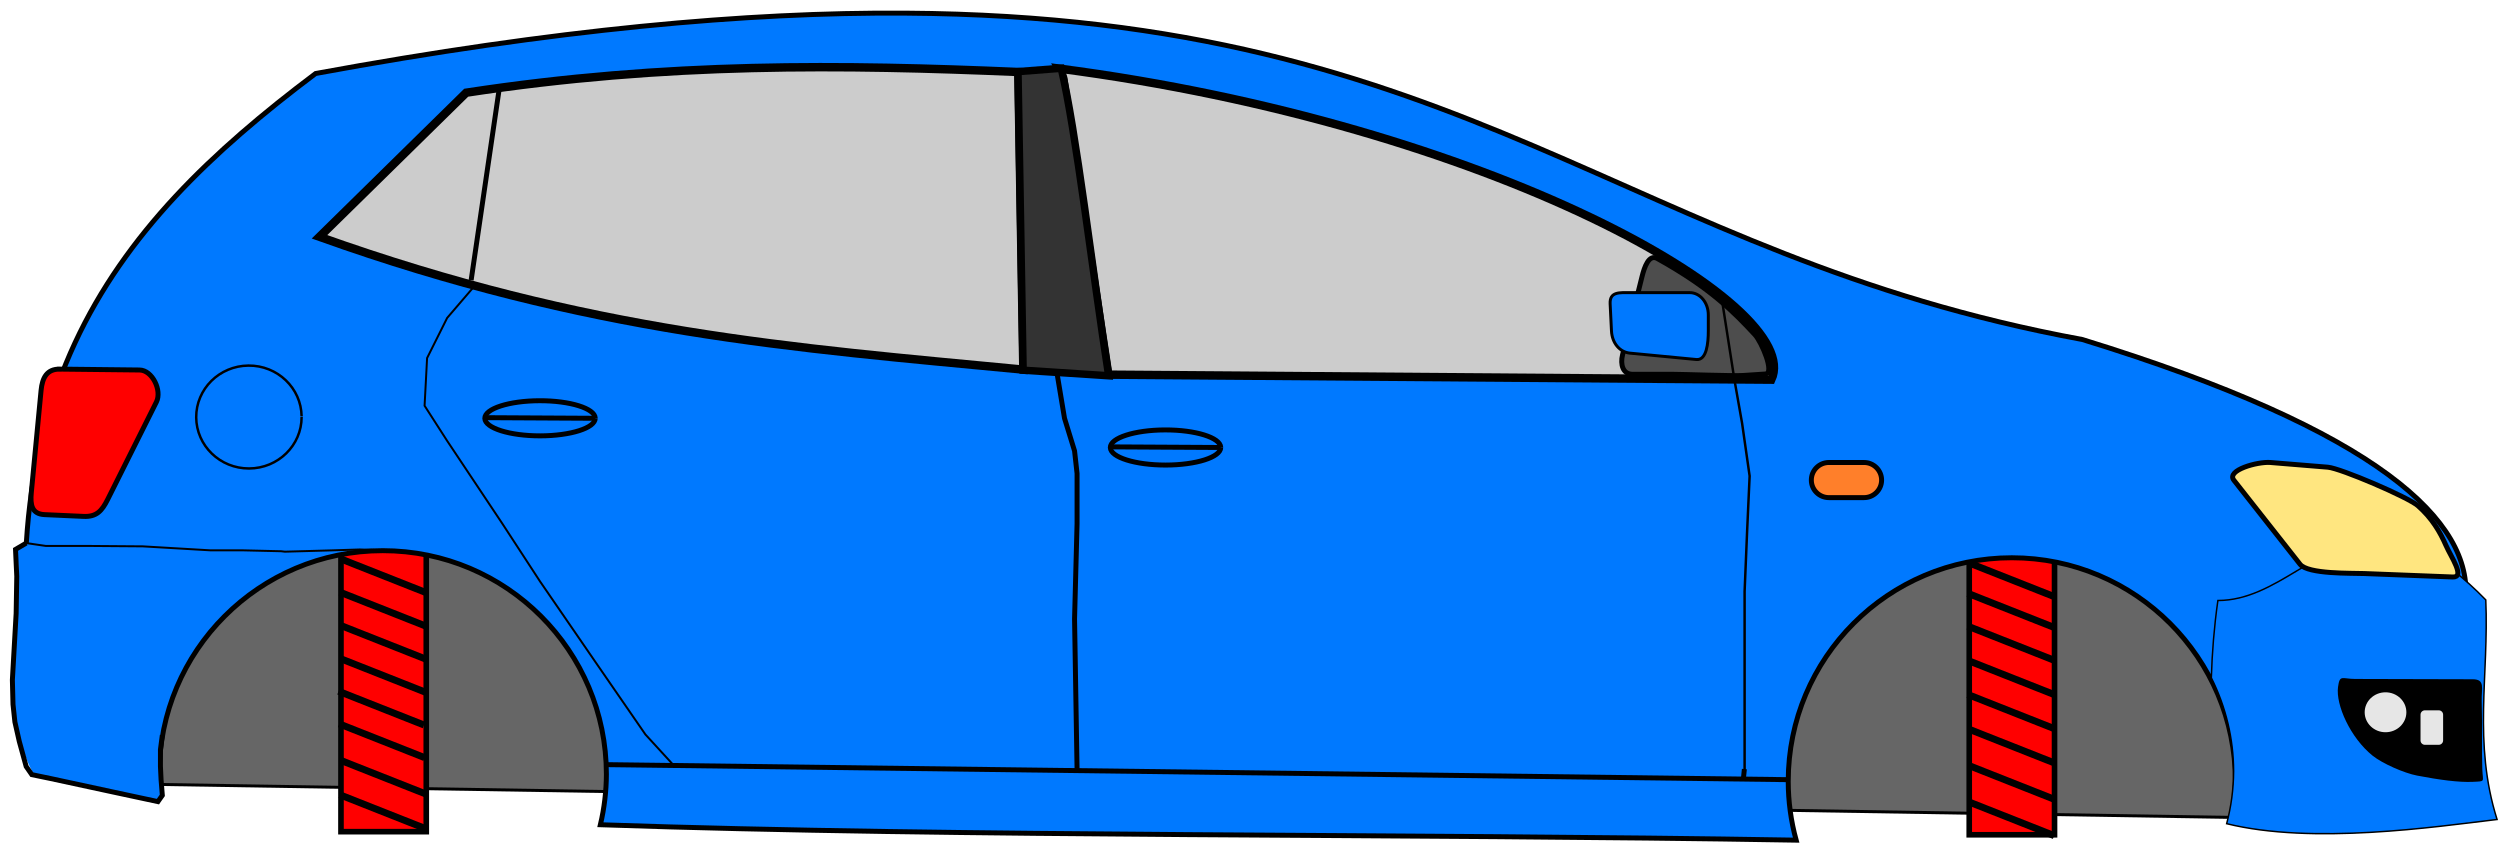
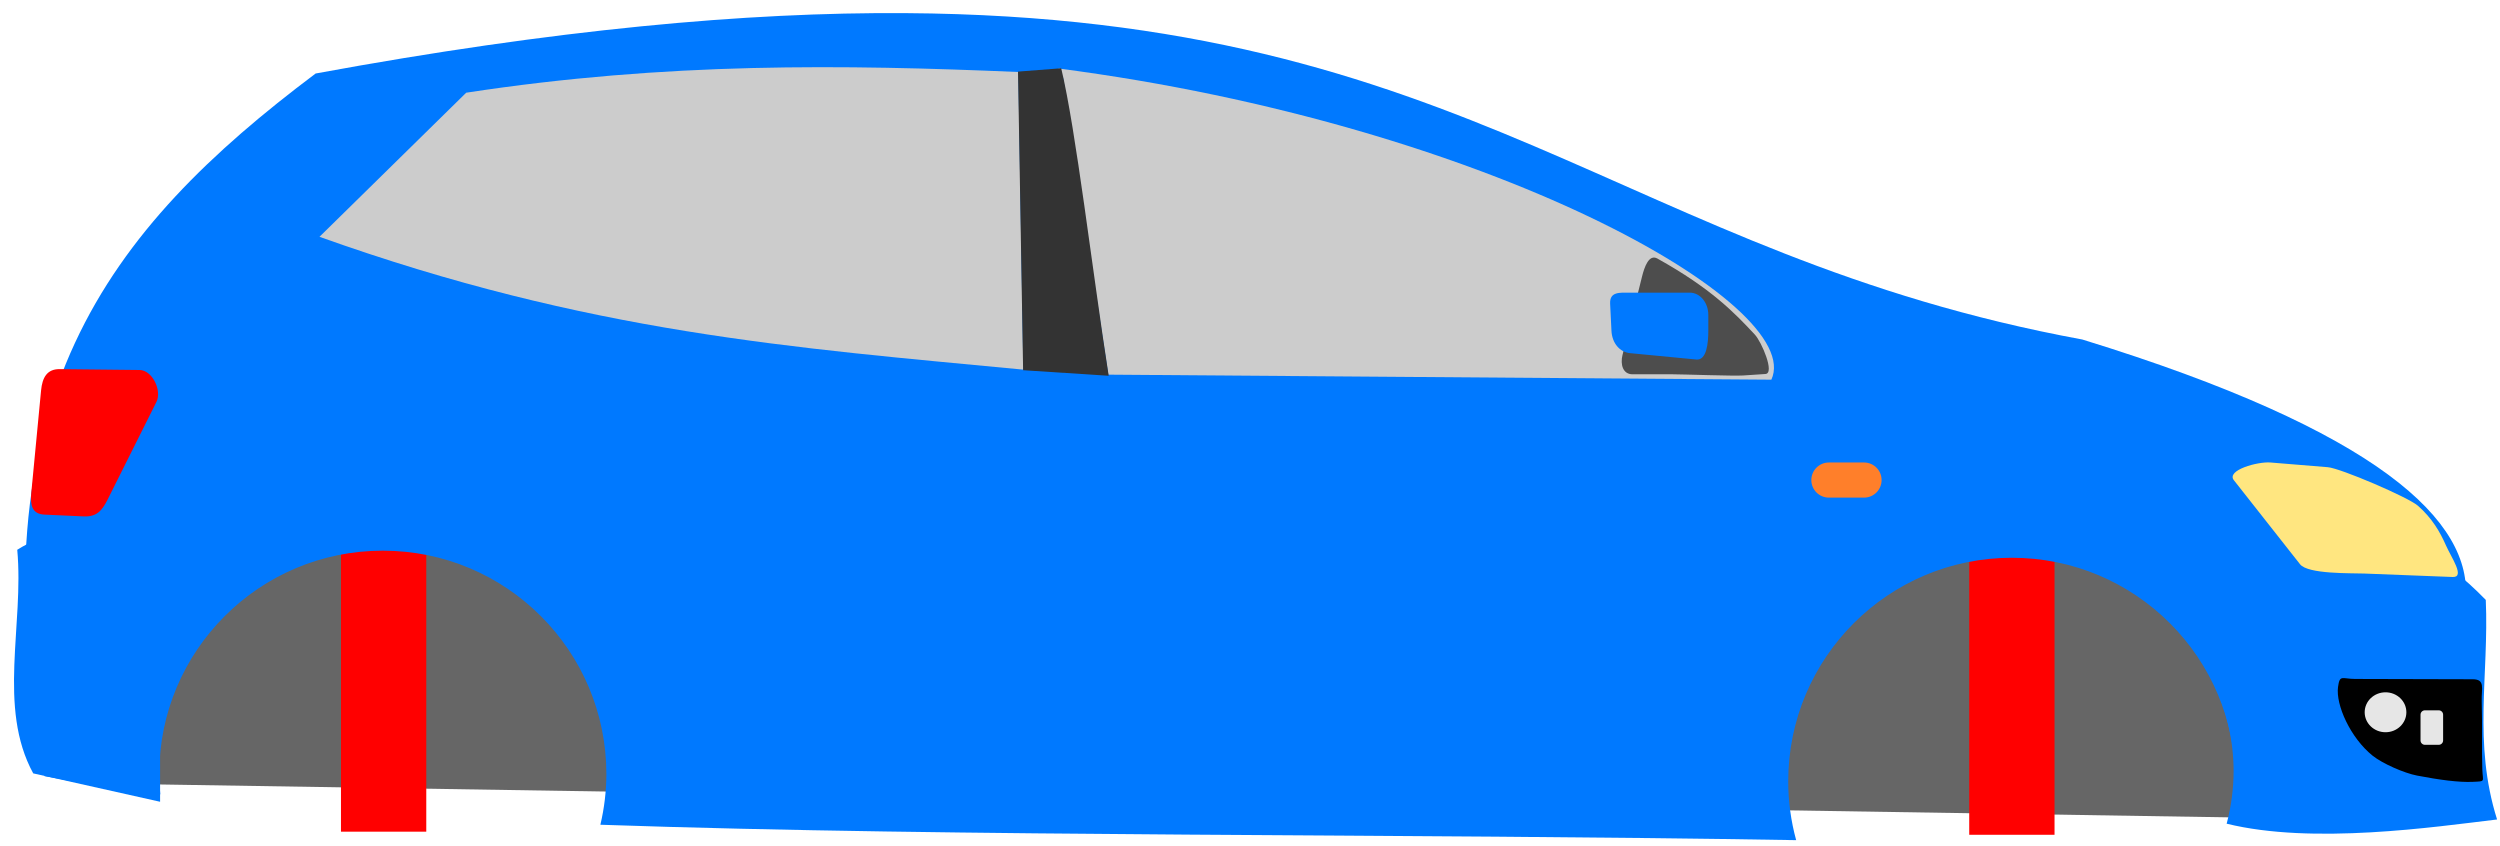
<svg xmlns="http://www.w3.org/2000/svg" xmlns:xlink="http://www.w3.org/1999/xlink" width="142mm" height="48mm" viewBox="0 0 503.149 170.079" id="svg5136" version="1.1">
  <defs id="defs5138">
    <linearGradient xlink:href="#linearGradient5954" id="linearGradient5960-88" x1="150.782" y1="349.3" x2="175.968" y2="349.3" gradientUnits="userSpaceOnUse" gradientTransform="translate(83.32237,338.7877)" />
    <linearGradient id="linearGradient5954">
      <stop style="stop-color:#33eaf9;stop-opacity:1;" offset="0" id="stop5956" />
      <stop style="stop-color:#33eaf9;stop-opacity:0;" offset="1" id="stop5958" />
    </linearGradient>
    <linearGradient xlink:href="#linearGradient5954" id="linearGradient5960-88-1" x1="150.782" y1="349.3" x2="175.968" y2="349.3" gradientUnits="userSpaceOnUse" gradientTransform="translate(83.32236,338.7877)" />
    <linearGradient xlink:href="#linearGradient5954" id="linearGradient5960-88-43" x1="150.782" y1="349.3" x2="175.968" y2="349.3" gradientUnits="userSpaceOnUse" gradientTransform="translate(83.32237,338.7877)" />
    <linearGradient xlink:href="#linearGradient5954" id="linearGradient5960-88-3" x1="150.782" y1="349.3" x2="175.968" y2="349.3" gradientUnits="userSpaceOnUse" gradientTransform="translate(83.32237,338.7877)" />
    <linearGradient xlink:href="#linearGradient5954" id="linearGradient5960-88-4" x1="150.782" y1="349.3" x2="175.968" y2="349.3" gradientUnits="userSpaceOnUse" gradientTransform="translate(83.32236,338.7877)" />
    <linearGradient xlink:href="#linearGradient5954" id="linearGradient5960-88-7" x1="150.782" y1="349.3" x2="175.968" y2="349.3" gradientUnits="userSpaceOnUse" gradientTransform="translate(83.32236,338.7877)" />
    <linearGradient xlink:href="#linearGradient5954" id="linearGradient5960-8-0" x1="150.782" y1="349.3" x2="175.968" y2="349.3" gradientUnits="userSpaceOnUse" gradientTransform="translate(83.32237,338.7877)" />
-     <linearGradient xlink:href="#linearGradient5962" id="linearGradient5968-0-2" x1="150.782" y1="349.3" x2="175.968" y2="349.3" gradientUnits="userSpaceOnUse" gradientTransform="translate(83.32237,338.7877)" />
-     <linearGradient id="linearGradient5962">
-       <stop style="stop-color:#000000;stop-opacity:1;" offset="0" id="stop5964" />
-       <stop style="stop-color:#000000;stop-opacity:0;" offset="1" id="stop5966" />
-     </linearGradient>
    <linearGradient xlink:href="#linearGradient5954" id="linearGradient5960-8" x1="150.782" y1="349.3" x2="175.968" y2="349.3" gradientUnits="userSpaceOnUse" gradientTransform="translate(83.32237,338.7877)" />
-     <linearGradient xlink:href="#linearGradient5962" id="linearGradient5968-0" x1="150.782" y1="349.3" x2="175.968" y2="349.3" gradientUnits="userSpaceOnUse" gradientTransform="translate(83.32237,338.7877)" />
-     <linearGradient xlink:href="#linearGradient5962" id="linearGradient5968-2" x1="150.782" y1="349.3" x2="175.968" y2="349.3" gradientUnits="userSpaceOnUse" gradientTransform="translate(83.32236,338.7877)" />
-     <linearGradient xlink:href="#linearGradient5962" id="linearGradient5968-5" x1="150.782" y1="349.3" x2="175.968" y2="349.3" gradientUnits="userSpaceOnUse" gradientTransform="translate(83.32236,338.7877)" />
    <linearGradient xlink:href="#linearGradient5954" id="linearGradient5960-2" x1="150.782" y1="349.3" x2="175.968" y2="349.3" gradientUnits="userSpaceOnUse" gradientTransform="translate(83.32237,338.7877)" />
-     <linearGradient xlink:href="#linearGradient5962" id="linearGradient5968-4" x1="150.782" y1="349.3" x2="175.968" y2="349.3" gradientUnits="userSpaceOnUse" gradientTransform="translate(83.32237,338.7877)" />
-     <linearGradient xlink:href="#linearGradient5962" id="linearGradient5968" x1="150.782" y1="349.3" x2="175.968" y2="349.3" gradientUnits="userSpaceOnUse" gradientTransform="translate(83.32237,338.7877)" />
    <linearGradient xlink:href="#linearGradient5954" id="linearGradient5897" gradientUnits="userSpaceOnUse" gradientTransform="translate(83.32237,338.7877)" x1="150.782" y1="349.3" x2="175.968" y2="349.3" />
    <linearGradient xlink:href="#linearGradient5954" id="linearGradient5899" gradientUnits="userSpaceOnUse" gradientTransform="translate(83.32236,338.7877)" x1="150.782" y1="349.3" x2="175.968" y2="349.3" />
    <linearGradient xlink:href="#linearGradient5954" id="linearGradient5901" gradientUnits="userSpaceOnUse" gradientTransform="translate(83.32237,338.7877)" x1="150.782" y1="349.3" x2="175.968" y2="349.3" />
-     <linearGradient xlink:href="#linearGradient5962" id="linearGradient5903" gradientUnits="userSpaceOnUse" gradientTransform="translate(83.32237,338.7877)" x1="150.782" y1="349.3" x2="175.968" y2="349.3" />
    <linearGradient xlink:href="#linearGradient5954" id="linearGradient5905" gradientUnits="userSpaceOnUse" gradientTransform="translate(83.32237,338.7877)" x1="150.782" y1="349.3" x2="175.968" y2="349.3" />
-     <linearGradient xlink:href="#linearGradient5962" id="linearGradient5907" gradientUnits="userSpaceOnUse" gradientTransform="translate(83.32237,338.7877)" x1="150.782" y1="349.3" x2="175.968" y2="349.3" />
    <linearGradient xlink:href="#linearGradient5954" id="linearGradient5909" gradientUnits="userSpaceOnUse" gradientTransform="translate(83.32236,338.7877)" x1="150.782" y1="349.3" x2="175.968" y2="349.3" />
    <linearGradient xlink:href="#linearGradient5954" id="linearGradient5911" gradientUnits="userSpaceOnUse" gradientTransform="translate(83.32237,338.7877)" x1="150.782" y1="349.3" x2="175.968" y2="349.3" />
    <linearGradient xlink:href="#linearGradient5954" id="linearGradient5913" gradientUnits="userSpaceOnUse" gradientTransform="translate(83.32237,338.7877)" x1="150.782" y1="349.3" x2="175.968" y2="349.3" />
  </defs>
  <g id="layer1" transform="translate(0,-882.2841)">
-     <g id="g5915" transform="translate(-133.3401,334.3605)">
-       <path id="rect4229" d="m 161.376,657.884 444.286,0 5,55 -449.286,-7.143 z" style="fill:#666666;fill-opacity:1;stroke:#000000;stroke-width:0.6;stroke-linejoin:miter;stroke-miterlimit:4;stroke-dasharray:none;stroke-dashoffset:0;stroke-opacity:1" />
-       <rect y="657.262" x="201.963" height="58.045" width="17.168" id="rect4211-2" style="fill:#ff0000;fill-opacity:1;stroke:#000000;stroke-width:1.13;stroke-opacity:1" />
-       <rect y="657.886" x="529.667" height="58.045" width="17.168" id="rect4211-2-7" style="fill:#ff0000;fill-opacity:1;stroke:#000000;stroke-width:1.13;stroke-opacity:1" />
-       <path id="rect3367" d="m 315.567,550.566 c -31.933,-0.215 -70.433,3.264 -118.705,12.152 -41.908,31.49 -69.06,65.936 -54.547,141.422 6.979,1.383 14.808,2.588 23.285,3.656 a 45,45 0 0 1 -0.219,-4.045 45,45 0 0 1 45,-45 45,45 0 0 1 45,45 45,45 0 0 1 -1.209,10.16 c 73.161,2.521 161.954,1.749 240.662,3.102 a 45,45 0 0 1 -1.596,-11.834 45,45 0 0 1 45,-45 45,45 0 0 1 45,45 45,45 0 0 1 -0.104,2.078 c 45.316,-18.049 88.699,-54.24 -30.699,-91.002 -92.544,-17.021 -122.824,-64.921 -236.869,-65.689 z" style="fill:#0079ff;fill-opacity:1;stroke:#000000;stroke-opacity:1" />
-       <path id="rect3370" d="m 611.316,656.618 c -11.68,0.394 -19.811,12.138 -31.605,12.166 -0.769,5.396 -1.167,10.558 -1.316,15.561 a 44.679,43.293 0 0 1 4.482,18.82 44.679,43.293 0 0 1 -1.4,10.535 c 17.341,4.275 41.793,0.653 54.424,-0.848 -4.881,-15.531 -1.612,-28.973 -2.273,-44.193 -9.101,-9.338 -16.193,-12.247 -22.311,-12.041 z" style="fill:#0079ff;fill-opacity:1;stroke:#000000;stroke-width:0.3;stroke-miterlimit:4;stroke-dasharray:none;stroke-opacity:1" />
-       <path id="rect4190" d="m 136.81,658.573 c 11.462,-7.199 19.425,-1.099 28.75,-0.179 l 0,50.893 -25.536,-5.714 c -7.24,-13.271 -1.821,-29.93 -3.214,-45 z" style="fill:#0079ff;fill-opacity:1" />
-       <path id="rect4193" d="m 347.309,563.606 -0.944,-1.898 c 86.717,11.27 150.487,47.524 143.479,62.629 l -133.443,-1.01 z" style="fill:#cccccc;fill-opacity:1;stroke:#000000;stroke-width:1.7;stroke-miterlimit:4;stroke-dasharray:none;stroke-opacity:1" />
-       <path id="rect4196" d="m 227.167,566.582 c 40.414,-6.189 76.003,-5.658 111.117,-4.169 l 1.01,59.904 c -46.424,-4.432 -87.358,-7.335 -141.656,-26.735 z" style="fill:#cccccc;fill-opacity:1;stroke:#000000;stroke-width:1.7;stroke-miterlimit:4;stroke-dasharray:none;stroke-opacity:1" />
-       <path id="rect4199" d="m 338.223,562.334 8.696,-0.671 c 2.945,12.244 6.31,41.084 9.554,61.887 l -17.222,-1.118 z" style="fill:#333333;fill-opacity:1;stroke:#000000;stroke-width:1.5;stroke-miterlimit:4;stroke-dasharray:none;stroke-opacity:1" />
-       <path id="rect4202" d="m 145.356,622.211 16.071,0.179 c 2.572,0.029 4.543,4.128 3.393,6.429 l -9.821,19.643 c -1.15,2.301 -2.252,3.51 -4.821,3.393 l -7.857,-0.357 c -2.569,-0.117 -2.923,-1.904 -2.679,-4.464 l 1.964,-20.536 c 0.245,-2.56 1.178,-4.314 3.75,-4.286 z" style="fill:#ff0000;fill-opacity:1;stroke:#000000;stroke-opacity:1" />
-       <path id="rect4211" d="m 590.288,641.005 11.549,0.947 c 2.564,0.21 16.204,6.057 18.134,7.758 2.873,2.532 4.441,5.251 5.66,8.02 1.037,2.354 3.906,6.42 1.336,6.319 l -17.802,-0.694 c -2.57,-0.1 -11.322,0.156 -12.913,-1.865 l -13.321,-16.915 c -1.591,-2.021 4.794,-3.78 7.358,-3.57 z" style="fill:#ffe680;fill-opacity:1;stroke:#000000;stroke-opacity:1" />
-       <path id="rect4214" d="m 607.271,684.568 23.734,0.063 c 2.572,0.01 1.731,1.819 1.802,4.39 0.147,5.337 -0.021,9.485 0.126,13.758 0.089,2.571 0.704,2.368 -1.865,2.496 -2.828,0.142 -6.789,-0.397 -11.296,-1.263 -2.526,-0.485 -6.933,-2.397 -8.936,-4.012 -4.462,-3.597 -7.434,-10.225 -6.945,-13.822 0.347,-2.549 0.808,-1.619 3.38,-1.612 z" style="fill:#000000;fill-opacity:1" />
-       <ellipse ry="4.018" rx="4.196" cy="691.275" cx="613.45" id="path4217" style="fill:#e6e6e6;fill-opacity:1" />
-       <rect ry="0.884" y="690.881" x="620.495" height="6.945" width="4.546" id="rect4219" style="fill:#e6e6e6;fill-opacity:1" rx="0.884" />
-       <rect ry="3.536" y="641.005" x="497.888" height="7.071" width="14.142" id="rect4221" style="fill:#ff7f2a;fill-opacity:1;stroke:#000000;stroke-opacity:1" rx="3.536" />
-       <path id="path4151" d="m 138.609,657.236 -2.147,1.263 0.253,5.43 -0.126,7.45 -0.758,13.384 0.126,4.925 0.379,3.535 0.884,3.914 1.389,5.051 1.136,1.641 3.662,0.758 12.879,2.778 8.839,1.894 0.884,-1.263 -0.253,-3.157 -0.126,-2.652 0,-3.409 0.379,-2.904" style="fill:none;fill-rule:evenodd;stroke:#000000;stroke-width:1px;stroke-linecap:butt;stroke-linejoin:miter;stroke-opacity:1" />
-       <path id="path4153" d="m 138.251,657.17 4.286,0.625 8.214,0 11.339,0.089 13.661,0.804 6.607,0 7.589,0.179 c 0.238,0.03 0.476,0.059 0.714,0.089 l 9.554,-0.268 5.536,-0.179 5.179,0.179" style="fill:none;fill-rule:evenodd;stroke:#000000;stroke-width:0.4;stroke-linecap:butt;stroke-linejoin:miter;stroke-miterlimit:4;stroke-dasharray:none;stroke-opacity:1" />
-       <path id="path4174" d="m 254.903,701.808 238.143,3.03" style="fill:none;fill-rule:evenodd;stroke:#000000;stroke-width:1px;stroke-linecap:butt;stroke-linejoin:miter;stroke-opacity:1" />
-       <path id="path4187" d="m 229.397,604.834 -6.061,7.071 -4.041,8.081 -0.505,9.596 4.546,7.071 11.112,16.668 7.576,11.617 11.112,16.163 10.102,14.647 5.556,6.061" style="fill:none;fill-rule:evenodd;stroke:#000000;stroke-width:0.4;stroke-linecap:butt;stroke-linejoin:miter;stroke-miterlimit:4;stroke-dasharray:none;stroke-opacity:1" />
-       <path id="path4189" d="m 346.069,623.017 1.515,9.091 2.02,6.566 0.505,4.546 0,10.102 -0.505,19.193 0.505,30.305" style="fill:none;fill-rule:evenodd;stroke:#000000;stroke-width:1px;stroke-linecap:butt;stroke-linejoin:miter;stroke-opacity:1" />
-       <path id="rect4191" d="m 466.905,599.959 c 10.82,6.019 15.535,10.927 19.624,15.321 1.334,1.434 4.071,7.785 2.117,7.915 l -4.487,0.298 c -1.954,0.13 -12.199,-0.24 -14.158,-0.24 l -8.096,0 c -1.959,0 -2.491,-1.992 -2.018,-3.893 l 3.929,-15.777 c 0.473,-1.901 1.377,-4.577 3.089,-3.625 z" style="fill:#4d4d4d;fill-opacity:1;stroke:#000000;stroke-width:1;stroke-linejoin:miter;stroke-miterlimit:4;stroke-dasharray:none;stroke-dashoffset:0;stroke-opacity:1" />
-       <path id="path4194" d="m 479.914,608.369 2.525,16.162 1.515,8.586 1.515,10.607 -0.505,11.112 -0.505,12.122 0,36.365" style="fill:none;fill-rule:evenodd;stroke:#000000;stroke-width:0.5;stroke-linecap:butt;stroke-linejoin:miter;stroke-miterlimit:4;stroke-dasharray:none;stroke-opacity:1" />
-       <path id="path4196" d="m 484.412,702.706 -0.179,1.786" style="fill:none;fill-rule:evenodd;stroke:#000000;stroke-width:1px;stroke-linecap:butt;stroke-linejoin:miter;stroke-opacity:1" />
-       <path d="m 194.041,631.855 a 10.607,10.354 0 0 1 -10.574,10.354 10.607,10.354 0 0 1 -10.639,-10.29 10.607,10.354 0 0 1 10.508,-10.418 10.607,10.354 0 0 1 10.704,10.225" id="path4200" style="fill:#0079ff;fill-opacity:1;stroke:#000000;stroke-width:0.5;stroke-linejoin:miter;stroke-miterlimit:4;stroke-dasharray:none;stroke-dashoffset:0;stroke-opacity:1" />
-       <path d="m 253.135,632.108 a 11.112,3.536 0 0 1 -11.077,3.536 11.112,3.536 0 0 1 -11.146,-3.514 11.112,3.536 0 0 1 11.008,-3.557 11.112,3.536 0 0 1 11.214,3.492" id="path4202" style="fill:#0079ff;fill-opacity:1;stroke:#000000;stroke-width:1;stroke-linejoin:miter;stroke-miterlimit:4;stroke-dasharray:none;stroke-dashoffset:0;stroke-opacity:1" />
-       <path id="path4204" d="m 230.912,631.982 22.223,0.126" style="fill:none;fill-rule:evenodd;stroke:#000000;stroke-width:1px;stroke-linecap:butt;stroke-linejoin:miter;stroke-opacity:1" />
-       <path d="m 379.025,637.985 a 11.112,3.536 0 0 1 -11.077,3.536 11.112,3.536 0 0 1 -11.146,-3.514 11.112,3.536 0 0 1 11.008,-3.557 11.112,3.536 0 0 1 11.214,3.492" id="path4202-7" style="fill:#0079ff;fill-opacity:1;stroke:#000000;stroke-width:1;stroke-linejoin:miter;stroke-miterlimit:4;stroke-dasharray:none;stroke-dashoffset:0;stroke-opacity:1" />
-       <path id="path4204-0" d="m 356.802,637.859 22.223,0.126" style="fill:none;fill-rule:evenodd;stroke:#000000;stroke-width:1px;stroke-linecap:butt;stroke-linejoin:miter;stroke-opacity:1" />
-       <path id="rect4226" d="m 461.401,606.82 12.016,0 c 2.071,0 3.738,2.001 3.738,4.487 l 0,3.205 c 0,2.486 -0.339,5.967 -2.403,5.769 l -13.351,-1.282 c -2.064,-0.198 -3.617,-2.005 -3.738,-4.487 l -0.267,-5.448 c -0.122,-2.481 1.934,-2.243 4.005,-2.243 z" style="fill:#0079ff;fill-opacity:1;stroke:#000000;stroke-width:0.6;stroke-linejoin:miter;stroke-miterlimit:4;stroke-dasharray:none;stroke-dashoffset:0;stroke-opacity:1" />
-       <path id="path5952" d="m 201.799,660.362 17.193,6.798" style="fill:url(#linearGradient5897);fill-opacity:1;fill-rule:evenodd;stroke:url(#linearGradient5968);stroke-width:1.4;stroke-linecap:butt;stroke-linejoin:miter;stroke-miterlimit:4;stroke-dasharray:none;stroke-opacity:1" />
-       <path id="path5952-8" d="m 201.733,667.095 17.193,6.798" style="fill:url(#linearGradient5960-2);fill-opacity:1;fill-rule:evenodd;stroke:url(#linearGradient5968-4);stroke-width:1.4;stroke-linecap:butt;stroke-linejoin:miter;stroke-miterlimit:4;stroke-dasharray:none;stroke-opacity:1" />
-       <path id="path5952-4" d="m 201.86,673.787 17.193,6.798" style="fill:url(#linearGradient5899);fill-opacity:1;fill-rule:evenodd;stroke:url(#linearGradient5968-5);stroke-width:1.4;stroke-linecap:butt;stroke-linejoin:miter;stroke-miterlimit:4;stroke-dasharray:none;stroke-opacity:1" />
-       <path id="path5952-7" d="m 201.86,680.479 17.193,6.798" style="fill:url(#linearGradient5901);fill-opacity:1;fill-rule:evenodd;stroke:url(#linearGradient5903);stroke-width:1.4;stroke-linecap:butt;stroke-linejoin:miter;stroke-miterlimit:4;stroke-dasharray:none;stroke-opacity:1" />
-       <path id="path5952-6" d="m 201.481,687.045 17.193,6.798" style="fill:url(#linearGradient5905);fill-opacity:1;fill-rule:evenodd;stroke:url(#linearGradient5907);stroke-width:1.4;stroke-linecap:butt;stroke-linejoin:miter;stroke-miterlimit:4;stroke-dasharray:none;stroke-opacity:1" />
-       <path id="path5952-0" d="m 201.607,693.611 17.193,6.798" style="fill:url(#linearGradient5909);fill-opacity:1;fill-rule:evenodd;stroke:url(#linearGradient5968-2);stroke-width:1.4;stroke-linecap:butt;stroke-linejoin:miter;stroke-miterlimit:4;stroke-dasharray:none;stroke-opacity:1" />
-       <path id="path5952-9" d="m 201.86,700.935 17.193,6.798" style="fill:url(#linearGradient5960-8);fill-opacity:1;fill-rule:evenodd;stroke:url(#linearGradient5968-0);stroke-width:1.4;stroke-linecap:butt;stroke-linejoin:miter;stroke-miterlimit:4;stroke-dasharray:none;stroke-opacity:1" />
-       <path id="path5952-9-3" d="m 201.733,707.88 17.193,6.798" style="fill:url(#linearGradient5960-8-0);fill-opacity:1;fill-rule:evenodd;stroke:url(#linearGradient5968-0-2);stroke-width:1.4;stroke-linecap:butt;stroke-linejoin:miter;stroke-miterlimit:4;stroke-dasharray:none;stroke-opacity:1" />
-       <path id="path5952-64-5" d="m 529.744,661.271 17.193,6.798" style="fill:url(#linearGradient5960-88-7);fill-opacity:1;fill-rule:evenodd;stroke:#000000;stroke-width:1.4;stroke-linecap:butt;stroke-linejoin:miter;stroke-miterlimit:4;stroke-dasharray:none;stroke-opacity:1" />
-       <path id="path5952-64-1" d="m 529.386,667.342 17.193,6.798" style="fill:url(#linearGradient5960-88-4);fill-opacity:1;fill-rule:evenodd;stroke:#000000;stroke-width:1.4;stroke-linecap:butt;stroke-linejoin:miter;stroke-miterlimit:4;stroke-dasharray:none;stroke-opacity:1" />
-       <path id="path5952-64-17" d="m 529.386,673.949 17.193,6.798" style="fill:url(#linearGradient5960-88-3);fill-opacity:1;fill-rule:evenodd;stroke:#000000;stroke-width:1.4;stroke-linecap:butt;stroke-linejoin:miter;stroke-miterlimit:4;stroke-dasharray:none;stroke-opacity:1" />
-       <path id="path5952-64-3" d="m 529.565,680.914 17.193,6.798" style="fill:url(#linearGradient5911);fill-opacity:1;fill-rule:evenodd;stroke:#000000;stroke-width:1.4;stroke-linecap:butt;stroke-linejoin:miter;stroke-miterlimit:4;stroke-dasharray:none;stroke-opacity:1" />
-       <path id="path5952-64-8" d="m 529.386,687.699 17.193,6.798" style="fill:url(#linearGradient5913);fill-opacity:1;fill-rule:evenodd;stroke:#000000;stroke-width:1.4;stroke-linecap:butt;stroke-linejoin:miter;stroke-miterlimit:4;stroke-dasharray:none;stroke-opacity:1" />
-       <path id="path5952-64-53" d="m 529.565,694.664 17.193,6.798" style="fill:url(#linearGradient5960-88-43);fill-opacity:1;fill-rule:evenodd;stroke:#000000;stroke-width:1.4;stroke-linecap:butt;stroke-linejoin:miter;stroke-miterlimit:4;stroke-dasharray:none;stroke-opacity:1" />
-       <path id="path5952-64-32" d="m 529.565,701.985 17.193,6.798" style="fill:url(#linearGradient5960-88-1);fill-opacity:1;fill-rule:evenodd;stroke:#000000;stroke-width:1.4;stroke-linecap:butt;stroke-linejoin:miter;stroke-miterlimit:4;stroke-dasharray:none;stroke-opacity:1" />
-       <path id="path5952-64" d="m 529.565,709.307 17.193,6.798" style="fill:url(#linearGradient5960-88);fill-opacity:1;fill-rule:evenodd;stroke:#000000;stroke-width:1.4;stroke-linecap:butt;stroke-linejoin:miter;stroke-miterlimit:4;stroke-dasharray:none;stroke-opacity:1" />
-       <path id="path4918" d="m 228.162,604.313 5.714,-38.929" style="fill:none;fill-rule:evenodd;stroke:#000000;stroke-width:1px;stroke-linecap:butt;stroke-linejoin:miter;stroke-opacity:1" />
+     <g id="g5915" transform="translate(-133.3401,334.3605)" style="stroke:none">
+       <path id="rect4229" d="m 161.376,657.884 444.286,0 5,55 -449.286,-7.143 z" style="fill:#666666;fill-opacity:1;stroke:none;stroke-width:0.6;stroke-linejoin:miter;stroke-miterlimit:4;stroke-dasharray:none;stroke-dashoffset:0;stroke-opacity:1" />
+       <rect y="657.262" x="201.963" height="58.045" width="17.168" id="rect4211-2" style="fill:#ff0000;fill-opacity:1;stroke:none;stroke-width:1.13;stroke-opacity:1" />
+       <rect y="657.886" x="529.667" height="58.045" width="17.168" id="rect4211-2-7" style="fill:#ff0000;fill-opacity:1;stroke:none;stroke-width:1.13;stroke-opacity:1" />
+       <path id="rect3367" d="m 315.567,550.566 c -31.933,-0.215 -70.433,3.264 -118.705,12.152 -41.908,31.49 -69.06,65.936 -54.547,141.422 6.979,1.383 14.808,2.588 23.285,3.656 a 45,45 0 0 1 -0.219,-4.045 45,45 0 0 1 45,-45 45,45 0 0 1 45,45 45,45 0 0 1 -1.209,10.16 c 73.161,2.521 161.954,1.749 240.662,3.102 a 45,45 0 0 1 -1.596,-11.834 45,45 0 0 1 45,-45 45,45 0 0 1 45,45 45,45 0 0 1 -0.104,2.078 c 45.316,-18.049 88.699,-54.24 -30.699,-91.002 -92.544,-17.021 -122.824,-64.921 -236.869,-65.689 z" style="fill:#0079ff;fill-opacity:1;stroke:none;stroke-opacity:1" />
+       <path id="rect3370" d="m 611.316,656.618 c -11.68,0.394 -19.811,12.138 -31.605,12.166 -0.769,5.396 -1.167,10.558 -1.316,15.561 a 44.679,43.293 0 0 1 4.482,18.82 44.679,43.293 0 0 1 -1.4,10.535 c 17.341,4.275 41.793,0.653 54.424,-0.848 -4.881,-15.531 -1.612,-28.973 -2.273,-44.193 -9.101,-9.338 -16.193,-12.247 -22.311,-12.041 z" style="fill:#0079ff;fill-opacity:1;stroke:none;stroke-width:0.3;stroke-miterlimit:4;stroke-dasharray:none;stroke-opacity:1" />
+       <path id="rect4190" d="m 136.81,658.573 c 11.462,-7.199 19.425,-1.099 28.75,-0.179 l 0,50.893 -25.536,-5.714 c -7.24,-13.271 -1.821,-29.93 -3.214,-45 z" style="fill:#0079ff;fill-opacity:1;stroke:none" />
+       <path id="rect4193" d="m 347.309,563.606 -0.944,-1.898 c 86.717,11.27 150.487,47.524 143.479,62.629 l -133.443,-1.01 z" style="fill:#cccccc;fill-opacity:1;stroke:none;stroke-width:1.7;stroke-miterlimit:4;stroke-dasharray:none;stroke-opacity:1" />
+       <path id="rect4196" d="m 227.167,566.582 c 40.414,-6.189 76.003,-5.658 111.117,-4.169 l 1.01,59.904 c -46.424,-4.432 -87.358,-7.335 -141.656,-26.735 z" style="fill:#cccccc;fill-opacity:1;stroke:none;stroke-width:1.7;stroke-miterlimit:4;stroke-dasharray:none;stroke-opacity:1" />
+       <path id="rect4199" d="m 338.223,562.334 8.696,-0.671 c 2.945,12.244 6.31,41.084 9.554,61.887 l -17.222,-1.118 z" style="fill:#333333;fill-opacity:1;stroke:none;stroke-width:1.5;stroke-miterlimit:4;stroke-dasharray:none;stroke-opacity:1" />
+       <path id="rect4202" d="m 145.356,622.211 16.071,0.179 c 2.572,0.029 4.543,4.128 3.393,6.429 l -9.821,19.643 c -1.15,2.301 -2.252,3.51 -4.821,3.393 l -7.857,-0.357 c -2.569,-0.117 -2.923,-1.904 -2.679,-4.464 l 1.964,-20.536 c 0.245,-2.56 1.178,-4.314 3.75,-4.286 z" style="fill:#ff0000;fill-opacity:1;stroke:none;stroke-opacity:1" />
+       <path id="rect4211" d="m 590.288,641.005 11.549,0.947 c 2.564,0.21 16.204,6.057 18.134,7.758 2.873,2.532 4.441,5.251 5.66,8.02 1.037,2.354 3.906,6.42 1.336,6.319 l -17.802,-0.694 c -2.57,-0.1 -11.322,0.156 -12.913,-1.865 l -13.321,-16.915 c -1.591,-2.021 4.794,-3.78 7.358,-3.57 z" style="fill:#ffe680;fill-opacity:1;stroke:none;stroke-opacity:1" />
+       <path id="rect4214" d="m 607.271,684.568 23.734,0.063 c 2.572,0.01 1.731,1.819 1.802,4.39 0.147,5.337 -0.021,9.485 0.126,13.758 0.089,2.571 0.704,2.368 -1.865,2.496 -2.828,0.142 -6.789,-0.397 -11.296,-1.263 -2.526,-0.485 -6.933,-2.397 -8.936,-4.012 -4.462,-3.597 -7.434,-10.225 -6.945,-13.822 0.347,-2.549 0.808,-1.619 3.38,-1.612 z" style="fill:#000000;fill-opacity:1;stroke:none" />
+       <ellipse ry="4.018" rx="4.196" cy="691.275" cx="613.45" id="path4217" style="fill:#e6e6e6;fill-opacity:1;stroke:none" />
+       <rect ry="0.884" y="690.881" x="620.495" height="6.945" width="4.546" id="rect4219" style="fill:#e6e6e6;fill-opacity:1;stroke:none" rx="0.884" />
+       <rect ry="3.536" y="641.005" x="497.888" height="7.071" width="14.142" id="rect4221" style="fill:#ff7f2a;fill-opacity:1;stroke:none;stroke-opacity:1" rx="3.536" />
+       <path id="path4151" d="m 138.609,657.236 -2.147,1.263 0.253,5.43 -0.126,7.45 -0.758,13.384 0.126,4.925 0.379,3.535 0.884,3.914 1.389,5.051 1.136,1.641 3.662,0.758 12.879,2.778 8.839,1.894 0.884,-1.263 -0.253,-3.157 -0.126,-2.652 0,-3.409 0.379,-2.904" style="fill:none;fill-rule:evenodd;stroke:none;stroke-width:1px;stroke-linecap:butt;stroke-linejoin:miter;stroke-opacity:1" />
+       <path id="path4153" d="m 138.251,657.17 4.286,0.625 8.214,0 11.339,0.089 13.661,0.804 6.607,0 7.589,0.179 c 0.238,0.03 0.476,0.059 0.714,0.089 l 9.554,-0.268 5.536,-0.179 5.179,0.179" style="fill:none;fill-rule:evenodd;stroke:none;stroke-width:0.4;stroke-linecap:butt;stroke-linejoin:miter;stroke-miterlimit:4;stroke-dasharray:none;stroke-opacity:1" />
+       <path id="path4174" d="m 254.903,701.808 238.143,3.03" style="fill:none;fill-rule:evenodd;stroke:none;stroke-width:1px;stroke-linecap:butt;stroke-linejoin:miter;stroke-opacity:1" />
+       <path id="path4187" d="m 229.397,604.834 -6.061,7.071 -4.041,8.081 -0.505,9.596 4.546,7.071 11.112,16.668 7.576,11.617 11.112,16.163 10.102,14.647 5.556,6.061" style="fill:none;fill-rule:evenodd;stroke:none;stroke-width:0.4;stroke-linecap:butt;stroke-linejoin:miter;stroke-miterlimit:4;stroke-dasharray:none;stroke-opacity:1" />
+       <path id="path4189" d="m 346.069,623.017 1.515,9.091 2.02,6.566 0.505,4.546 0,10.102 -0.505,19.193 0.505,30.305" style="fill:none;fill-rule:evenodd;stroke:none;stroke-width:1px;stroke-linecap:butt;stroke-linejoin:miter;stroke-opacity:1" />
+       <path id="rect4191" d="m 466.905,599.959 c 10.82,6.019 15.535,10.927 19.624,15.321 1.334,1.434 4.071,7.785 2.117,7.915 l -4.487,0.298 c -1.954,0.13 -12.199,-0.24 -14.158,-0.24 l -8.096,0 c -1.959,0 -2.491,-1.992 -2.018,-3.893 l 3.929,-15.777 c 0.473,-1.901 1.377,-4.577 3.089,-3.625 z" style="fill:#4d4d4d;fill-opacity:1;stroke:none;stroke-width:1;stroke-linejoin:miter;stroke-miterlimit:4;stroke-dasharray:none;stroke-dashoffset:0;stroke-opacity:1" />
+       <path id="path4194" d="m 479.914,608.369 2.525,16.162 1.515,8.586 1.515,10.607 -0.505,11.112 -0.505,12.122 0,36.365" style="fill:none;fill-rule:evenodd;stroke:none;stroke-width:0.5;stroke-linecap:butt;stroke-linejoin:miter;stroke-miterlimit:4;stroke-dasharray:none;stroke-opacity:1" />
+       <path id="path4196" d="m 484.412,702.706 -0.179,1.786" style="fill:none;fill-rule:evenodd;stroke:none;stroke-width:1px;stroke-linecap:butt;stroke-linejoin:miter;stroke-opacity:1" />
+       <path d="m 194.041,631.855 a 10.607,10.354 0 0 1 -10.574,10.354 10.607,10.354 0 0 1 -10.639,-10.29 10.607,10.354 0 0 1 10.508,-10.418 10.607,10.354 0 0 1 10.704,10.225" id="path4200" style="fill:#0079ff;fill-opacity:1;stroke:none;stroke-width:0.5;stroke-linejoin:miter;stroke-miterlimit:4;stroke-dasharray:none;stroke-dashoffset:0;stroke-opacity:1" />
+       <path d="m 253.135,632.108 a 11.112,3.536 0 0 1 -11.077,3.536 11.112,3.536 0 0 1 -11.146,-3.514 11.112,3.536 0 0 1 11.008,-3.557 11.112,3.536 0 0 1 11.214,3.492" id="path4202" style="fill:#0079ff;fill-opacity:1;stroke:none;stroke-width:1;stroke-linejoin:miter;stroke-miterlimit:4;stroke-dasharray:none;stroke-dashoffset:0;stroke-opacity:1" />
+       <path id="path4204" d="m 230.912,631.982 22.223,0.126" style="fill:none;fill-rule:evenodd;stroke:none;stroke-width:1px;stroke-linecap:butt;stroke-linejoin:miter;stroke-opacity:1" />
+       <path d="m 379.025,637.985 a 11.112,3.536 0 0 1 -11.077,3.536 11.112,3.536 0 0 1 -11.146,-3.514 11.112,3.536 0 0 1 11.008,-3.557 11.112,3.536 0 0 1 11.214,3.492" id="path4202-7" style="fill:#0079ff;fill-opacity:1;stroke:none;stroke-width:1;stroke-linejoin:miter;stroke-miterlimit:4;stroke-dasharray:none;stroke-dashoffset:0;stroke-opacity:1" />
+       <path id="path4204-0" d="m 356.802,637.859 22.223,0.126" style="fill:none;fill-rule:evenodd;stroke:none;stroke-width:1px;stroke-linecap:butt;stroke-linejoin:miter;stroke-opacity:1" />
+       <path id="rect4226" d="m 461.401,606.82 12.016,0 c 2.071,0 3.738,2.001 3.738,4.487 l 0,3.205 c 0,2.486 -0.339,5.967 -2.403,5.769 l -13.351,-1.282 c -2.064,-0.198 -3.617,-2.005 -3.738,-4.487 l -0.267,-5.448 c -0.122,-2.481 1.934,-2.243 4.005,-2.243 z" style="fill:#0079ff;fill-opacity:1;stroke:none;stroke-width:0.6;stroke-linejoin:miter;stroke-miterlimit:4;stroke-dasharray:none;stroke-dashoffset:0;stroke-opacity:1" />
+       <path id="path5952" d="m 201.799,660.362 17.193,6.798" style="fill:url(#linearGradient5897);fill-opacity:1;fill-rule:evenodd;stroke:none;stroke-width:1.4;stroke-linecap:butt;stroke-linejoin:miter;stroke-miterlimit:4;stroke-dasharray:none;stroke-opacity:1" />
+       <path id="path5952-8" d="m 201.733,667.095 17.193,6.798" style="fill:url(#linearGradient5960-2);fill-opacity:1;fill-rule:evenodd;stroke:none;stroke-width:1.4;stroke-linecap:butt;stroke-linejoin:miter;stroke-miterlimit:4;stroke-dasharray:none;stroke-opacity:1" />
+       <path id="path5952-4" d="m 201.86,673.787 17.193,6.798" style="fill:url(#linearGradient5899);fill-opacity:1;fill-rule:evenodd;stroke:none;stroke-width:1.4;stroke-linecap:butt;stroke-linejoin:miter;stroke-miterlimit:4;stroke-dasharray:none;stroke-opacity:1" />
+       <path id="path5952-7" d="m 201.86,680.479 17.193,6.798" style="fill:url(#linearGradient5901);fill-opacity:1;fill-rule:evenodd;stroke:none;stroke-width:1.4;stroke-linecap:butt;stroke-linejoin:miter;stroke-miterlimit:4;stroke-dasharray:none;stroke-opacity:1" />
+       <path id="path5952-6" d="m 201.481,687.045 17.193,6.798" style="fill:url(#linearGradient5905);fill-opacity:1;fill-rule:evenodd;stroke:none;stroke-width:1.4;stroke-linecap:butt;stroke-linejoin:miter;stroke-miterlimit:4;stroke-dasharray:none;stroke-opacity:1" />
+       <path id="path5952-0" d="m 201.607,693.611 17.193,6.798" style="fill:url(#linearGradient5909);fill-opacity:1;fill-rule:evenodd;stroke:none;stroke-width:1.4;stroke-linecap:butt;stroke-linejoin:miter;stroke-miterlimit:4;stroke-dasharray:none;stroke-opacity:1" />
+       <path id="path5952-9" d="m 201.86,700.935 17.193,6.798" style="fill:url(#linearGradient5960-8);fill-opacity:1;fill-rule:evenodd;stroke:none;stroke-width:1.4;stroke-linecap:butt;stroke-linejoin:miter;stroke-miterlimit:4;stroke-dasharray:none;stroke-opacity:1" />
+       <path id="path5952-9-3" d="m 201.733,707.88 17.193,6.798" style="fill:url(#linearGradient5960-8-0);fill-opacity:1;fill-rule:evenodd;stroke:none;stroke-width:1.4;stroke-linecap:butt;stroke-linejoin:miter;stroke-miterlimit:4;stroke-dasharray:none;stroke-opacity:1" />
+       <path id="path5952-64-5" d="m 529.744,661.271 17.193,6.798" style="fill:url(#linearGradient5960-88-7);fill-opacity:1;fill-rule:evenodd;stroke:none;stroke-width:1.4;stroke-linecap:butt;stroke-linejoin:miter;stroke-miterlimit:4;stroke-dasharray:none;stroke-opacity:1" />
+       <path id="path5952-64-1" d="m 529.386,667.342 17.193,6.798" style="fill:url(#linearGradient5960-88-4);fill-opacity:1;fill-rule:evenodd;stroke:none;stroke-width:1.4;stroke-linecap:butt;stroke-linejoin:miter;stroke-miterlimit:4;stroke-dasharray:none;stroke-opacity:1" />
+       <path id="path5952-64-17" d="m 529.386,673.949 17.193,6.798" style="fill:url(#linearGradient5960-88-3);fill-opacity:1;fill-rule:evenodd;stroke:none;stroke-width:1.4;stroke-linecap:butt;stroke-linejoin:miter;stroke-miterlimit:4;stroke-dasharray:none;stroke-opacity:1" />
+       <path id="path5952-64-3" d="m 529.565,680.914 17.193,6.798" style="fill:url(#linearGradient5911);fill-opacity:1;fill-rule:evenodd;stroke:none;stroke-width:1.4;stroke-linecap:butt;stroke-linejoin:miter;stroke-miterlimit:4;stroke-dasharray:none;stroke-opacity:1" />
+       <path id="path5952-64-8" d="m 529.386,687.699 17.193,6.798" style="fill:url(#linearGradient5913);fill-opacity:1;fill-rule:evenodd;stroke:none;stroke-width:1.4;stroke-linecap:butt;stroke-linejoin:miter;stroke-miterlimit:4;stroke-dasharray:none;stroke-opacity:1" />
+       <path id="path5952-64-53" d="m 529.565,694.664 17.193,6.798" style="fill:url(#linearGradient5960-88-43);fill-opacity:1;fill-rule:evenodd;stroke:none;stroke-width:1.4;stroke-linecap:butt;stroke-linejoin:miter;stroke-miterlimit:4;stroke-dasharray:none;stroke-opacity:1" />
+       <path id="path5952-64-32" d="m 529.565,701.985 17.193,6.798" style="fill:url(#linearGradient5960-88-1);fill-opacity:1;fill-rule:evenodd;stroke:none;stroke-width:1.4;stroke-linecap:butt;stroke-linejoin:miter;stroke-miterlimit:4;stroke-dasharray:none;stroke-opacity:1" />
+       <path id="path5952-64" d="m 529.565,709.307 17.193,6.798" style="fill:url(#linearGradient5960-88);fill-opacity:1;fill-rule:evenodd;stroke:none;stroke-width:1.4;stroke-linecap:butt;stroke-linejoin:miter;stroke-miterlimit:4;stroke-dasharray:none;stroke-opacity:1" />
+       <path id="path4918" d="m 228.162,604.313 5.714,-38.929" style="fill:none;fill-rule:evenodd;stroke:none;stroke-width:1px;stroke-linecap:butt;stroke-linejoin:miter;stroke-opacity:1" />
    </g>
  </g>
</svg>
